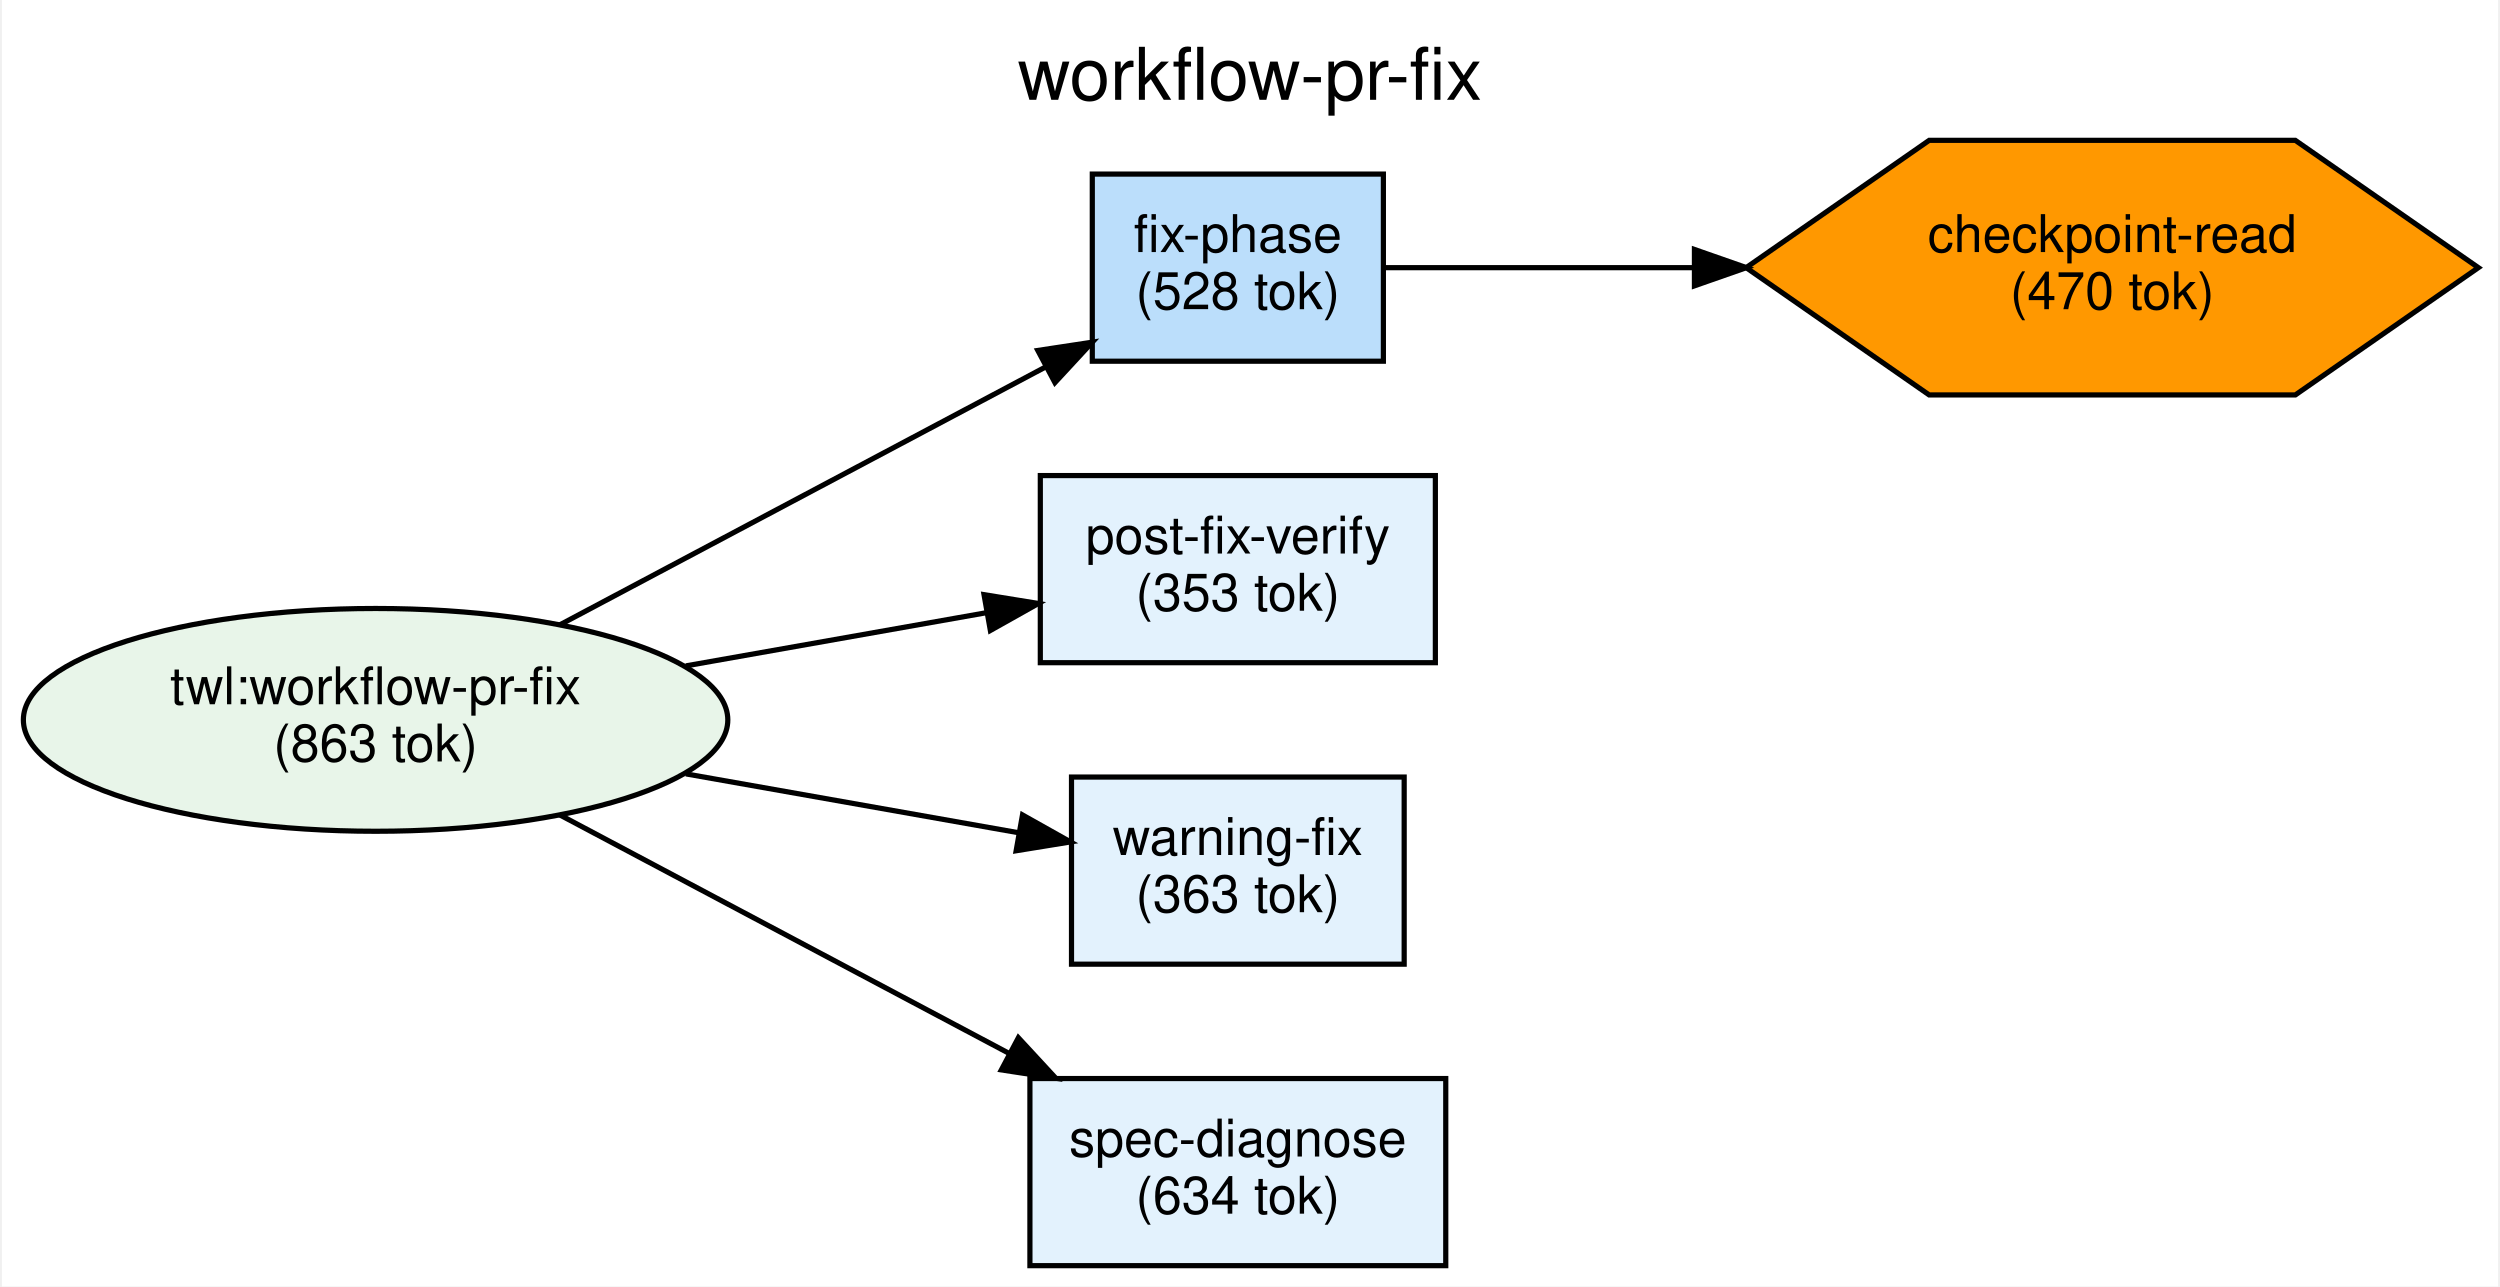
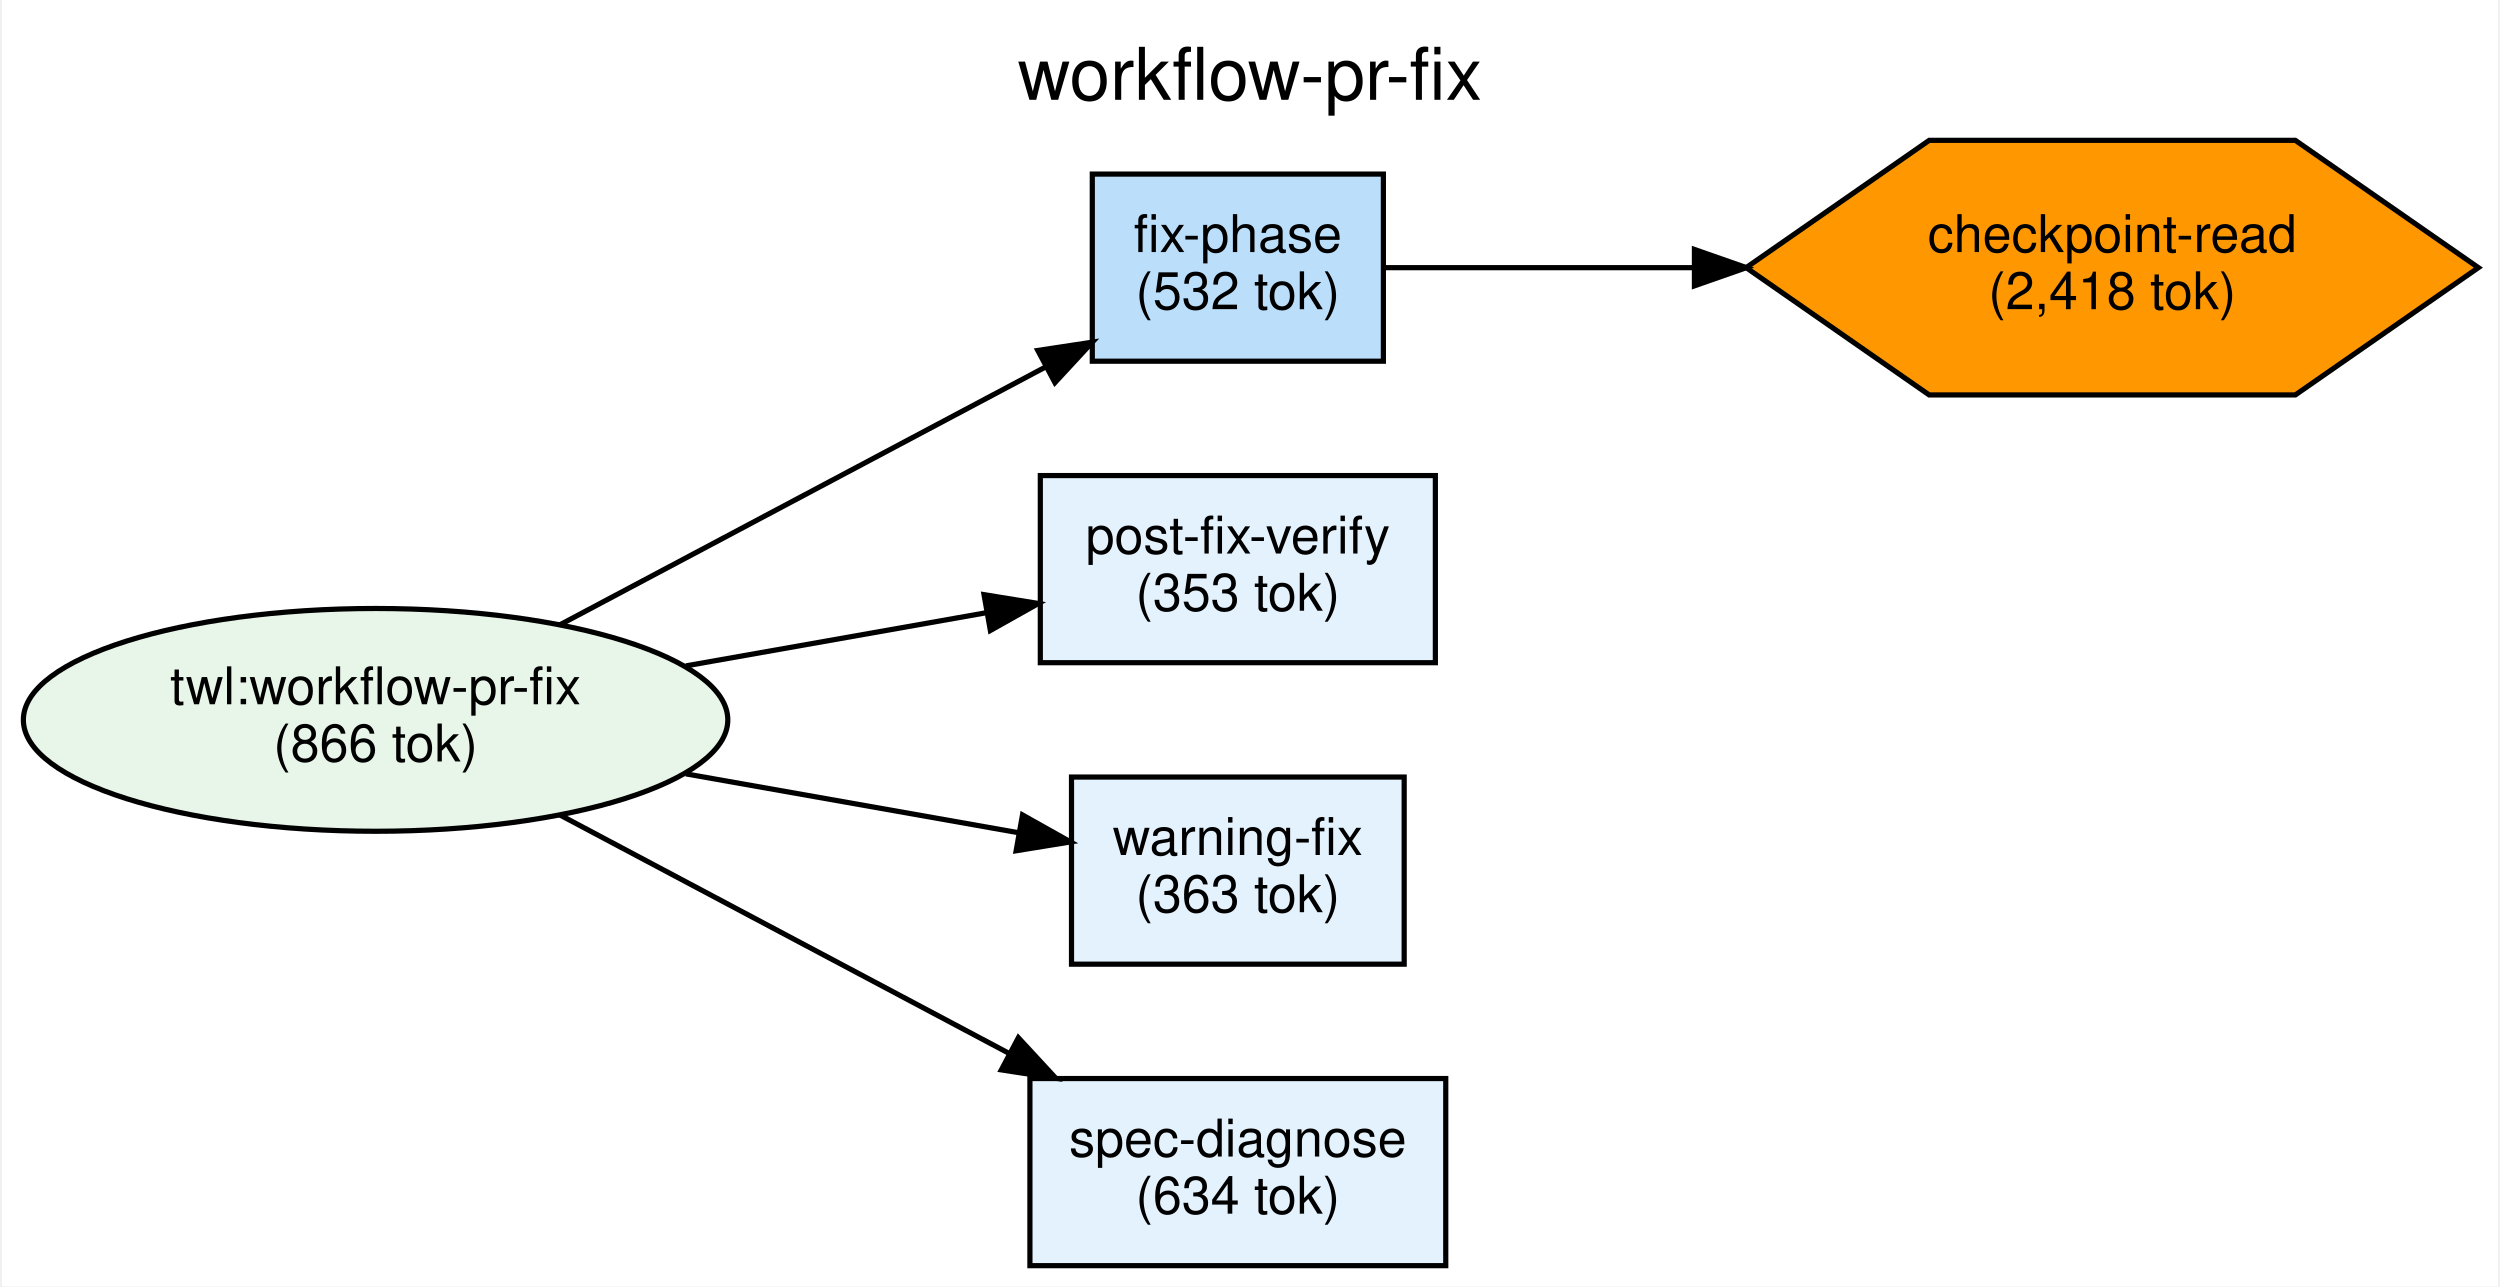
<svg xmlns="http://www.w3.org/2000/svg" width="480pt" height="247pt" viewBox="0.00 0.00 480.20 247.49">
  <g id="graph0" class="graph" transform="scale(1 1) rotate(0) translate(4 243.49)">
    <polygon fill="white" stroke="transparent" points="-4,4 -4,-243.49 476.2,-243.49 476.2,4 -4,4" />
    <text text-anchor="middle" x="236.1" y="-224.29" font-family="Helvetica,sans-Serif" font-size="14.00">workflow-pr-fix</text>
    <g id="node1" class="node">
      <ellipse fill="#e8f5e9" stroke="black" cx="67.88" cy="-105" rx="67.76" ry="21.43" />
      <text text-anchor="middle" x="67.88" y="-108" font-family="Helvetica,sans-Serif" font-size="10.00">twl:workflow-pr-fix</text>
-       <text text-anchor="middle" x="67.88" y="-97" font-family="Helvetica,sans-Serif" font-size="10.00">(863 tok)</text>
+       <text text-anchor="middle" x="67.88" y="-97" font-family="Helvetica,sans-Serif" font-size="10.00">(866 tok)</text>
    </g>
    <g id="node2" class="node">
      <polygon fill="#e3f2fd" stroke="black" points="271.76,-152 195.76,-152 195.76,-116 271.76,-116 271.76,-152" />
      <text text-anchor="middle" x="233.76" y="-137" font-family="Helvetica,sans-Serif" font-size="10.00">post-fix-verify</text>
      <text text-anchor="middle" x="233.76" y="-126" font-family="Helvetica,sans-Serif" font-size="10.00">(353 tok)</text>
    </g>
    <g id="edge2" class="edge">
      <path fill="none" stroke="black" d="M127.58,-115.39C146.56,-118.75 167.35,-122.42 185.4,-125.62" />
      <polygon fill="black" stroke="black" points="184.93,-129.09 195.39,-127.39 186.15,-122.2 184.93,-129.09" />
    </g>
    <g id="node3" class="node">
      <polygon fill="#e3f2fd" stroke="black" points="265.76,-94 201.76,-94 201.76,-58 265.76,-58 265.76,-94" />
      <text text-anchor="middle" x="233.76" y="-79" font-family="Helvetica,sans-Serif" font-size="10.00">warning-fix</text>
      <text text-anchor="middle" x="233.76" y="-68" font-family="Helvetica,sans-Serif" font-size="10.00">(363 tok)</text>
    </g>
    <g id="edge3" class="edge">
      <path fill="none" stroke="black" d="M127.58,-94.61C148.76,-90.87 172.19,-86.72 191.56,-83.29" />
      <polygon fill="black" stroke="black" points="192.33,-86.71 201.57,-81.52 191.11,-79.82 192.33,-86.71" />
    </g>
    <g id="node4" class="node">
      <polygon fill="#bbdefb" stroke="black" points="261.76,-210 205.76,-210 205.76,-174 261.76,-174 261.76,-210" />
      <text text-anchor="middle" x="233.76" y="-195" font-family="Helvetica,sans-Serif" font-size="10.00">fix-phase</text>
-       <text text-anchor="middle" x="233.76" y="-184" font-family="Helvetica,sans-Serif" font-size="10.00">(528 tok)</text>
+       <text text-anchor="middle" x="233.76" y="-184" font-family="Helvetica,sans-Serif" font-size="10.00">(532 tok)</text>
    </g>
    <g id="edge1" class="edge">
      <path fill="none" stroke="black" d="M103.24,-123.24C130.64,-137.79 168.92,-158.11 196.75,-172.88" />
      <polygon fill="black" stroke="black" points="195.28,-176.07 205.76,-177.66 198.57,-169.88 195.28,-176.07" />
    </g>
    <g id="node5" class="node">
      <polygon fill="#e3f2fd" stroke="black" points="273.76,-36 193.76,-36 193.76,0 273.76,0 273.76,-36" />
      <text text-anchor="middle" x="233.76" y="-21" font-family="Helvetica,sans-Serif" font-size="10.00">spec-diagnose</text>
      <text text-anchor="middle" x="233.76" y="-10" font-family="Helvetica,sans-Serif" font-size="10.00">(634 tok)</text>
    </g>
    <g id="edge4" class="edge">
      <path fill="none" stroke="black" d="M103.24,-86.76C128.45,-73.38 162.86,-55.11 189.88,-40.77" />
      <polygon fill="black" stroke="black" points="191.54,-43.85 198.74,-36.06 188.26,-37.66 191.54,-43.85" />
    </g>
    <g id="node6" class="node">
      <polygon fill="#ff9800" stroke="black" points="472.42,-192 437.2,-216.49 366.76,-216.49 331.55,-192 366.76,-167.51 437.2,-167.51 472.42,-192" />
      <text text-anchor="middle" x="401.98" y="-195" font-family="Helvetica,sans-Serif" font-size="10.00">checkpoint-read</text>
-       <text text-anchor="middle" x="401.98" y="-184" font-family="Helvetica,sans-Serif" font-size="10.00">(470 tok)</text>
+       <text text-anchor="middle" x="401.98" y="-184" font-family="Helvetica,sans-Serif" font-size="10.00">(2,418 tok)</text>
    </g>
    <g id="edge5" class="edge">
      <path fill="none" stroke="black" d="M261.84,-192C278.2,-192 299.98,-192 321.44,-192" />
      <polygon fill="black" stroke="black" points="321.6,-195.5 331.6,-192 321.6,-188.5 321.6,-195.5" />
    </g>
  </g>
</svg>
